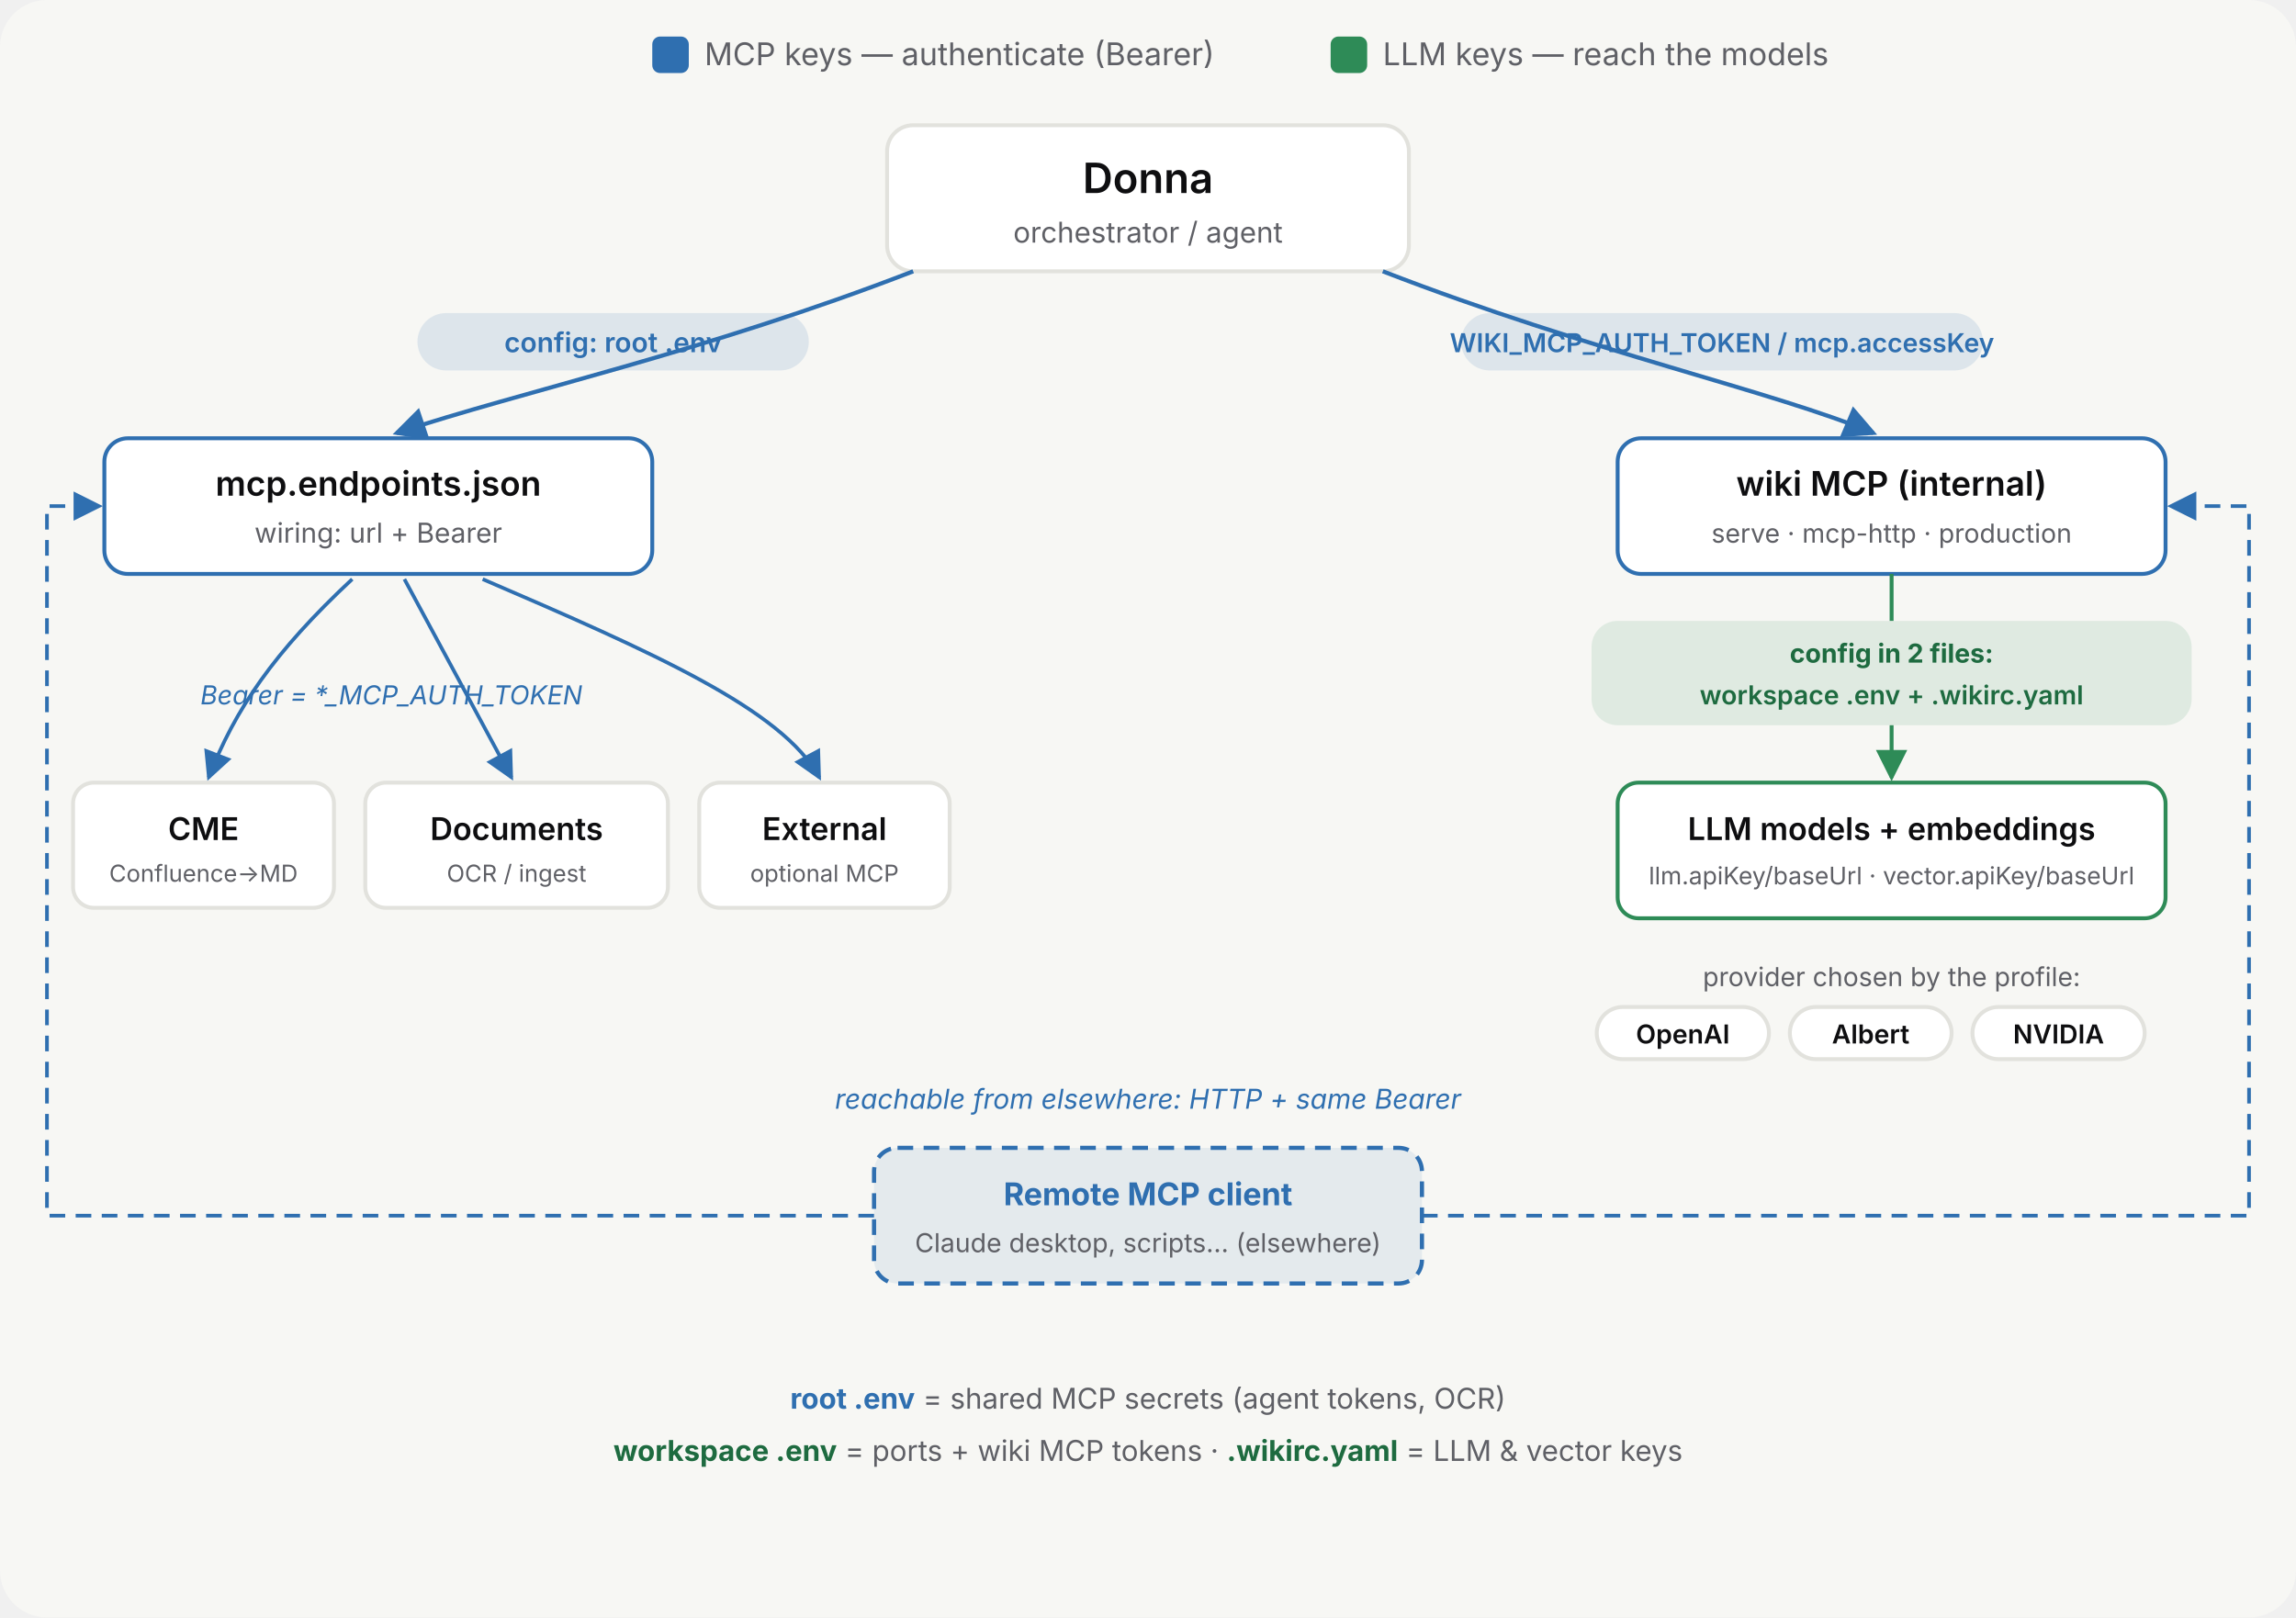
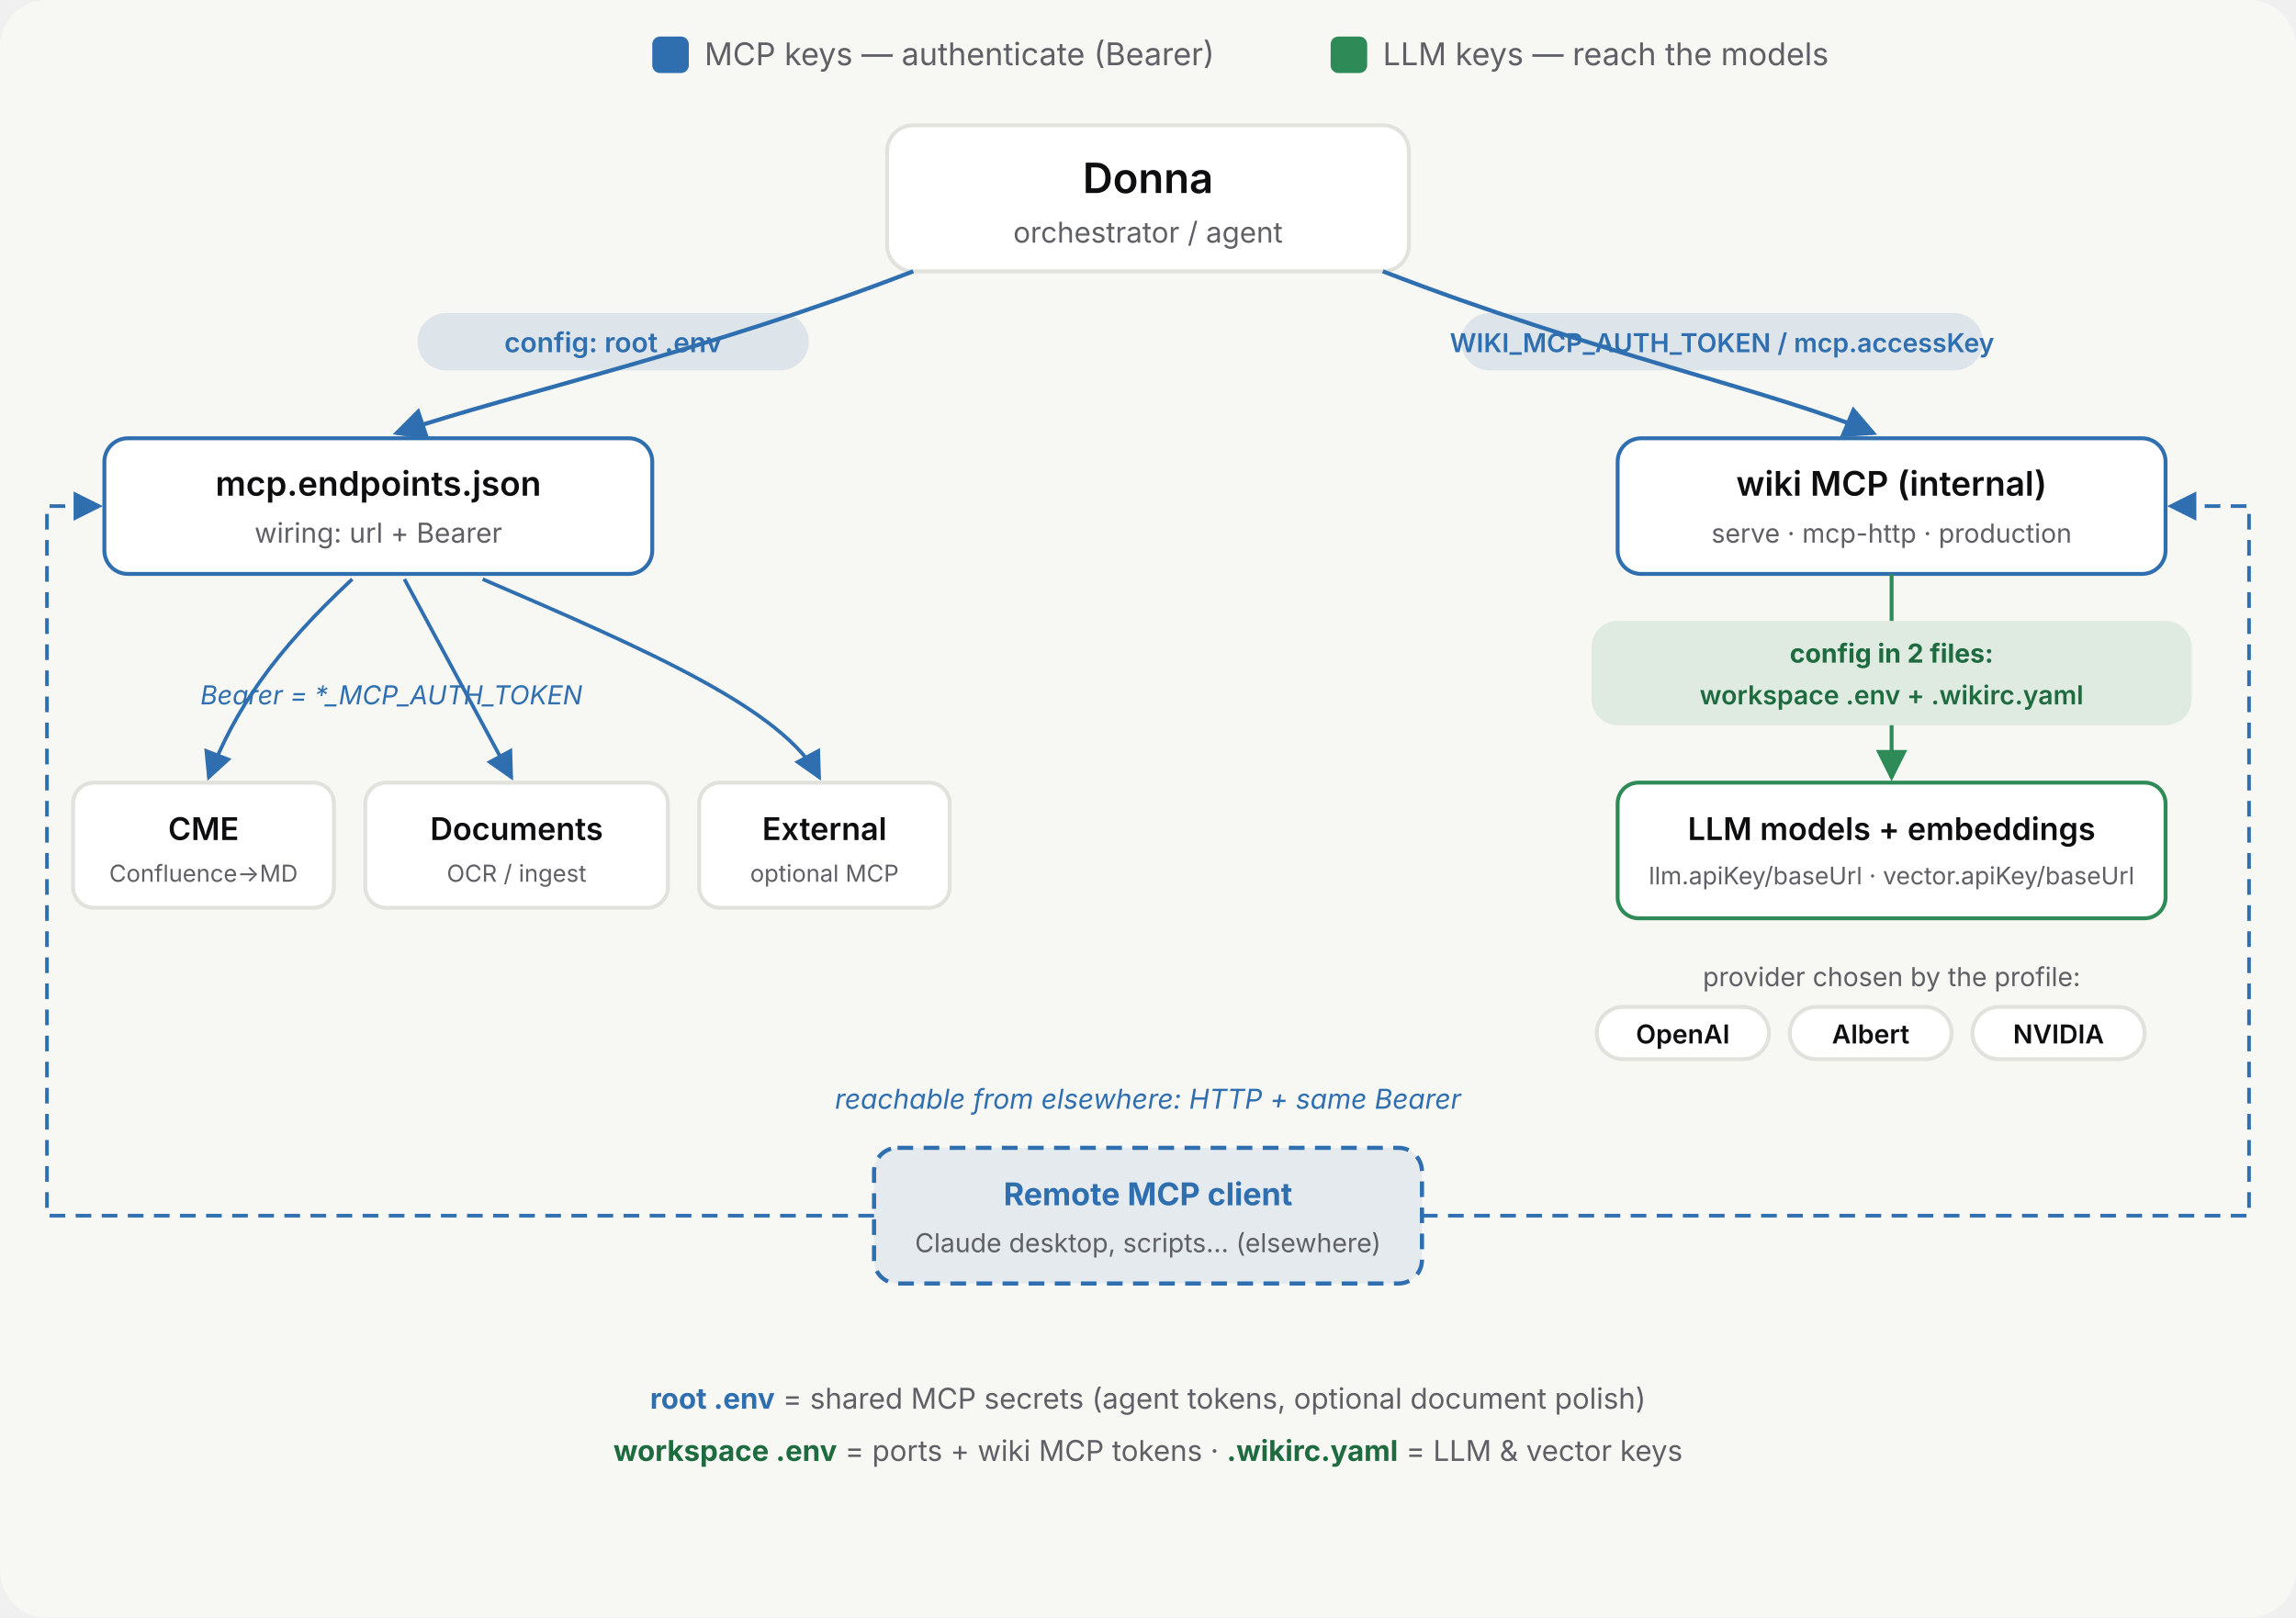
<svg xmlns="http://www.w3.org/2000/svg" viewBox="0 0 880 620" font-family="-apple-system, BlinkMacSystemFont, 'Segoe UI', system-ui, sans-serif" role="img">
  <style>
.box  { fill:#ffffff; stroke:#e2e2dd; stroke-width:1.5; }
.t    { fill:#0e0e10; font-weight:600; }
.s    { fill:#5f6066; font-weight:400; }
.mcp  { stroke:#2f6fb0; }
.llm  { stroke:#2e8b57; }
.mcpt { fill:#2f6fb0; }
.llmt { fill:#1e6b40; }
</style>
  <defs>
    <marker id="aMcp" markerWidth="9" markerHeight="9" refX="7" refY="4" orient="auto">
      <path d="M0,0 L8,4 L0,8 Z" fill="#2f6fb0" />
    </marker>
    <marker id="aLlm" markerWidth="9" markerHeight="9" refX="7" refY="4" orient="auto">
      <path d="M0,0 L8,4 L0,8 Z" fill="#2e8b57" />
    </marker>
  </defs>
  <rect x="0" y="0" width="880" height="620" rx="18" fill="#f7f7f4" />
  <rect x="250" y="14" width="14" height="14" rx="3" fill="#2f6fb0" />
  <text x="270" y="25" class="s" font-size="12">MCP keys — authenticate (Bearer)</text>
  <rect x="510" y="14" width="14" height="14" rx="3" fill="#2e8b57" />
  <text x="530" y="25" class="s" font-size="12">LLM keys — reach the models</text>
  <rect x="340" y="48" width="200" height="56" rx="10" class="box" stroke="#0e0e10" stroke-width="2" />
  <text x="440" y="74" text-anchor="middle" class="t" font-size="16" font-weight="700">Donna</text>
  <text x="440" y="93" text-anchor="middle" class="s" font-size="11">orchestrator / agent</text>
  <rect x="40" y="168" width="210" height="52" rx="9" class="box mcp" stroke-width="1.6" />
  <text x="145" y="190" text-anchor="middle" class="t" font-size="13">mcp.endpoints.json</text>
  <text x="145" y="208" text-anchor="middle" class="s" font-size="10.5">wiring: url + Bearer</text>
  <path d="M350,104 C270,135 200,150 152,166" class="mcp" fill="none" stroke-width="1.6" marker-end="url(#aMcp)" />
  <rect x="160" y="120" width="150" height="22" rx="11" fill="#2f6fb0" opacity="0.13" />
  <text x="235" y="135" text-anchor="middle" class="mcpt" font-size="10.5" font-weight="600">config: root .env</text>
  <rect x="28" y="300" width="100" height="48" rx="8" class="box" />
  <text x="78" y="322" text-anchor="middle" class="t" font-size="12">CME</text>
  <text x="78" y="338" text-anchor="middle" class="s" font-size="9">Confluence→MD</text>
  <rect x="140" y="300" width="116" height="48" rx="8" class="box" />
  <text x="198" y="322" text-anchor="middle" class="t" font-size="12">Documents</text>
  <text x="198" y="338" text-anchor="middle" class="s" font-size="9">OCR / ingest</text>
  <rect x="268" y="300" width="96" height="48" rx="8" class="box" />
  <text x="316" y="322" text-anchor="middle" class="t" font-size="12">External</text>
  <text x="316" y="338" text-anchor="middle" class="s" font-size="9">optional MCP</text>
  <path d="M135,222 C105,250 90,272 80,298" class="mcp" fill="none" stroke-width="1.4" marker-end="url(#aMcp)" />
  <path d="M155,222 L196,298" class="mcp" fill="none" stroke-width="1.4" marker-end="url(#aMcp)" />
  <path d="M185,222 C250,250 300,272 314,298" class="mcp" fill="none" stroke-width="1.4" marker-end="url(#aMcp)" />
  <text x="150" y="270" text-anchor="middle" class="mcpt" font-size="10" font-style="italic">Bearer = *_MCP_AUTH_TOKEN</text>
  <rect x="620" y="168" width="210" height="52" rx="9" class="box mcp" stroke-width="1.6" />
  <text x="725" y="190" text-anchor="middle" class="t" font-size="13">wiki MCP (internal)</text>
  <text x="725" y="208" text-anchor="middle" class="s" font-size="10">serve · mcp-http · production</text>
  <path d="M530,104 C610,135 680,150 718,166" class="mcp" fill="none" stroke-width="1.6" marker-end="url(#aMcp)" />
  <rect x="560" y="120" width="200" height="22" rx="11" fill="#2f6fb0" opacity="0.13" />
  <text x="660" y="135" text-anchor="middle" class="mcpt" font-size="10" font-weight="600">WIKI_MCP_AUTH_TOKEN / mcp.accessKey</text>
  <path d="M725,220 L725,238" class="llm" fill="none" stroke-width="1.5" />
  <rect x="610" y="238" width="230" height="40" rx="10" fill="#2e8b57" opacity="0.12" />
  <text x="725" y="254" text-anchor="middle" class="llmt" font-size="10" font-weight="700">config in 2 files:</text>
  <text x="725" y="270" text-anchor="middle" class="llmt" font-size="10" font-weight="600">workspace .env  +  .wikirc.yaml</text>
  <path d="M725,278 L725,298" class="llm" fill="none" stroke-width="1.5" marker-end="url(#aLlm)" />
  <rect x="620" y="300" width="210" height="52" rx="8" class="box llm" stroke-width="1.5" />
  <text x="725" y="322" text-anchor="middle" class="t" font-size="12">LLM models + embeddings</text>
  <text x="725" y="339" text-anchor="middle" class="s" font-size="9.3">llm.apiKey/baseUrl · vector.apiKey/baseUrl</text>
  <text x="725" y="378" text-anchor="middle" class="s" font-size="10">provider chosen by the profile:</text>
  <rect x="612" y="386" width="66" height="20" rx="10" class="box" stroke="#d9d9d4" />
  <text x="645" y="400" text-anchor="middle" class="t" font-size="10">OpenAI</text>
  <rect x="686" y="386" width="62" height="20" rx="10" class="box" stroke="#d9d9d4" />
  <text x="717" y="400" text-anchor="middle" class="t" font-size="10">Albert</text>
  <rect x="756" y="386" width="66" height="20" rx="10" class="box" stroke="#d9d9d4" />
  <text x="789" y="400" text-anchor="middle" class="t" font-size="10">NVIDIA</text>
  <rect x="335" y="440" width="210" height="52" rx="9" fill="#2f6fb0" opacity="0.10" />
  <rect x="335" y="440" width="210" height="52" rx="9" fill="none" class="mcp" stroke-width="1.6" stroke-dasharray="6 4" />
  <text x="440" y="462" text-anchor="middle" class="mcpt" font-size="12" font-weight="700">Remote MCP client</text>
  <text x="440" y="480" text-anchor="middle" class="s" font-size="10">Claude desktop, scripts… (elsewhere)</text>
  <text x="440" y="425" text-anchor="middle" class="mcpt" font-size="10.5" font-style="italic">reachable from elsewhere: HTTP + same Bearer</text>
  <path d="M335,466 L18,466 L18,194 L38,194" class="mcp" fill="none" stroke-width="1.4" stroke-dasharray="6 4" marker-end="url(#aMcp)" />
  <path d="M545,466 L862,466 L862,194 L832,194" class="mcp" fill="none" stroke-width="1.4" stroke-dasharray="6 4" marker-end="url(#aMcp)" />
  <text x="440" y="540" text-anchor="middle" class="s" font-size="11">
-     <tspan class="mcpt" font-weight="700">root .env</tspan> = shared MCP secrets (agent tokens, OCR)</text>
+     <tspan class="mcpt" font-weight="700">root .env</tspan> = shared MCP secrets (agent tokens, optional document polish)</text>
  <text x="440" y="560" text-anchor="middle" class="s" font-size="11">
    <tspan class="llmt" font-weight="700">workspace .env</tspan> = ports + wiki MCP tokens  ·  <tspan class="llmt" font-weight="700">.wikirc.yaml</tspan> = LLM &amp; vector keys</text>
</svg>
